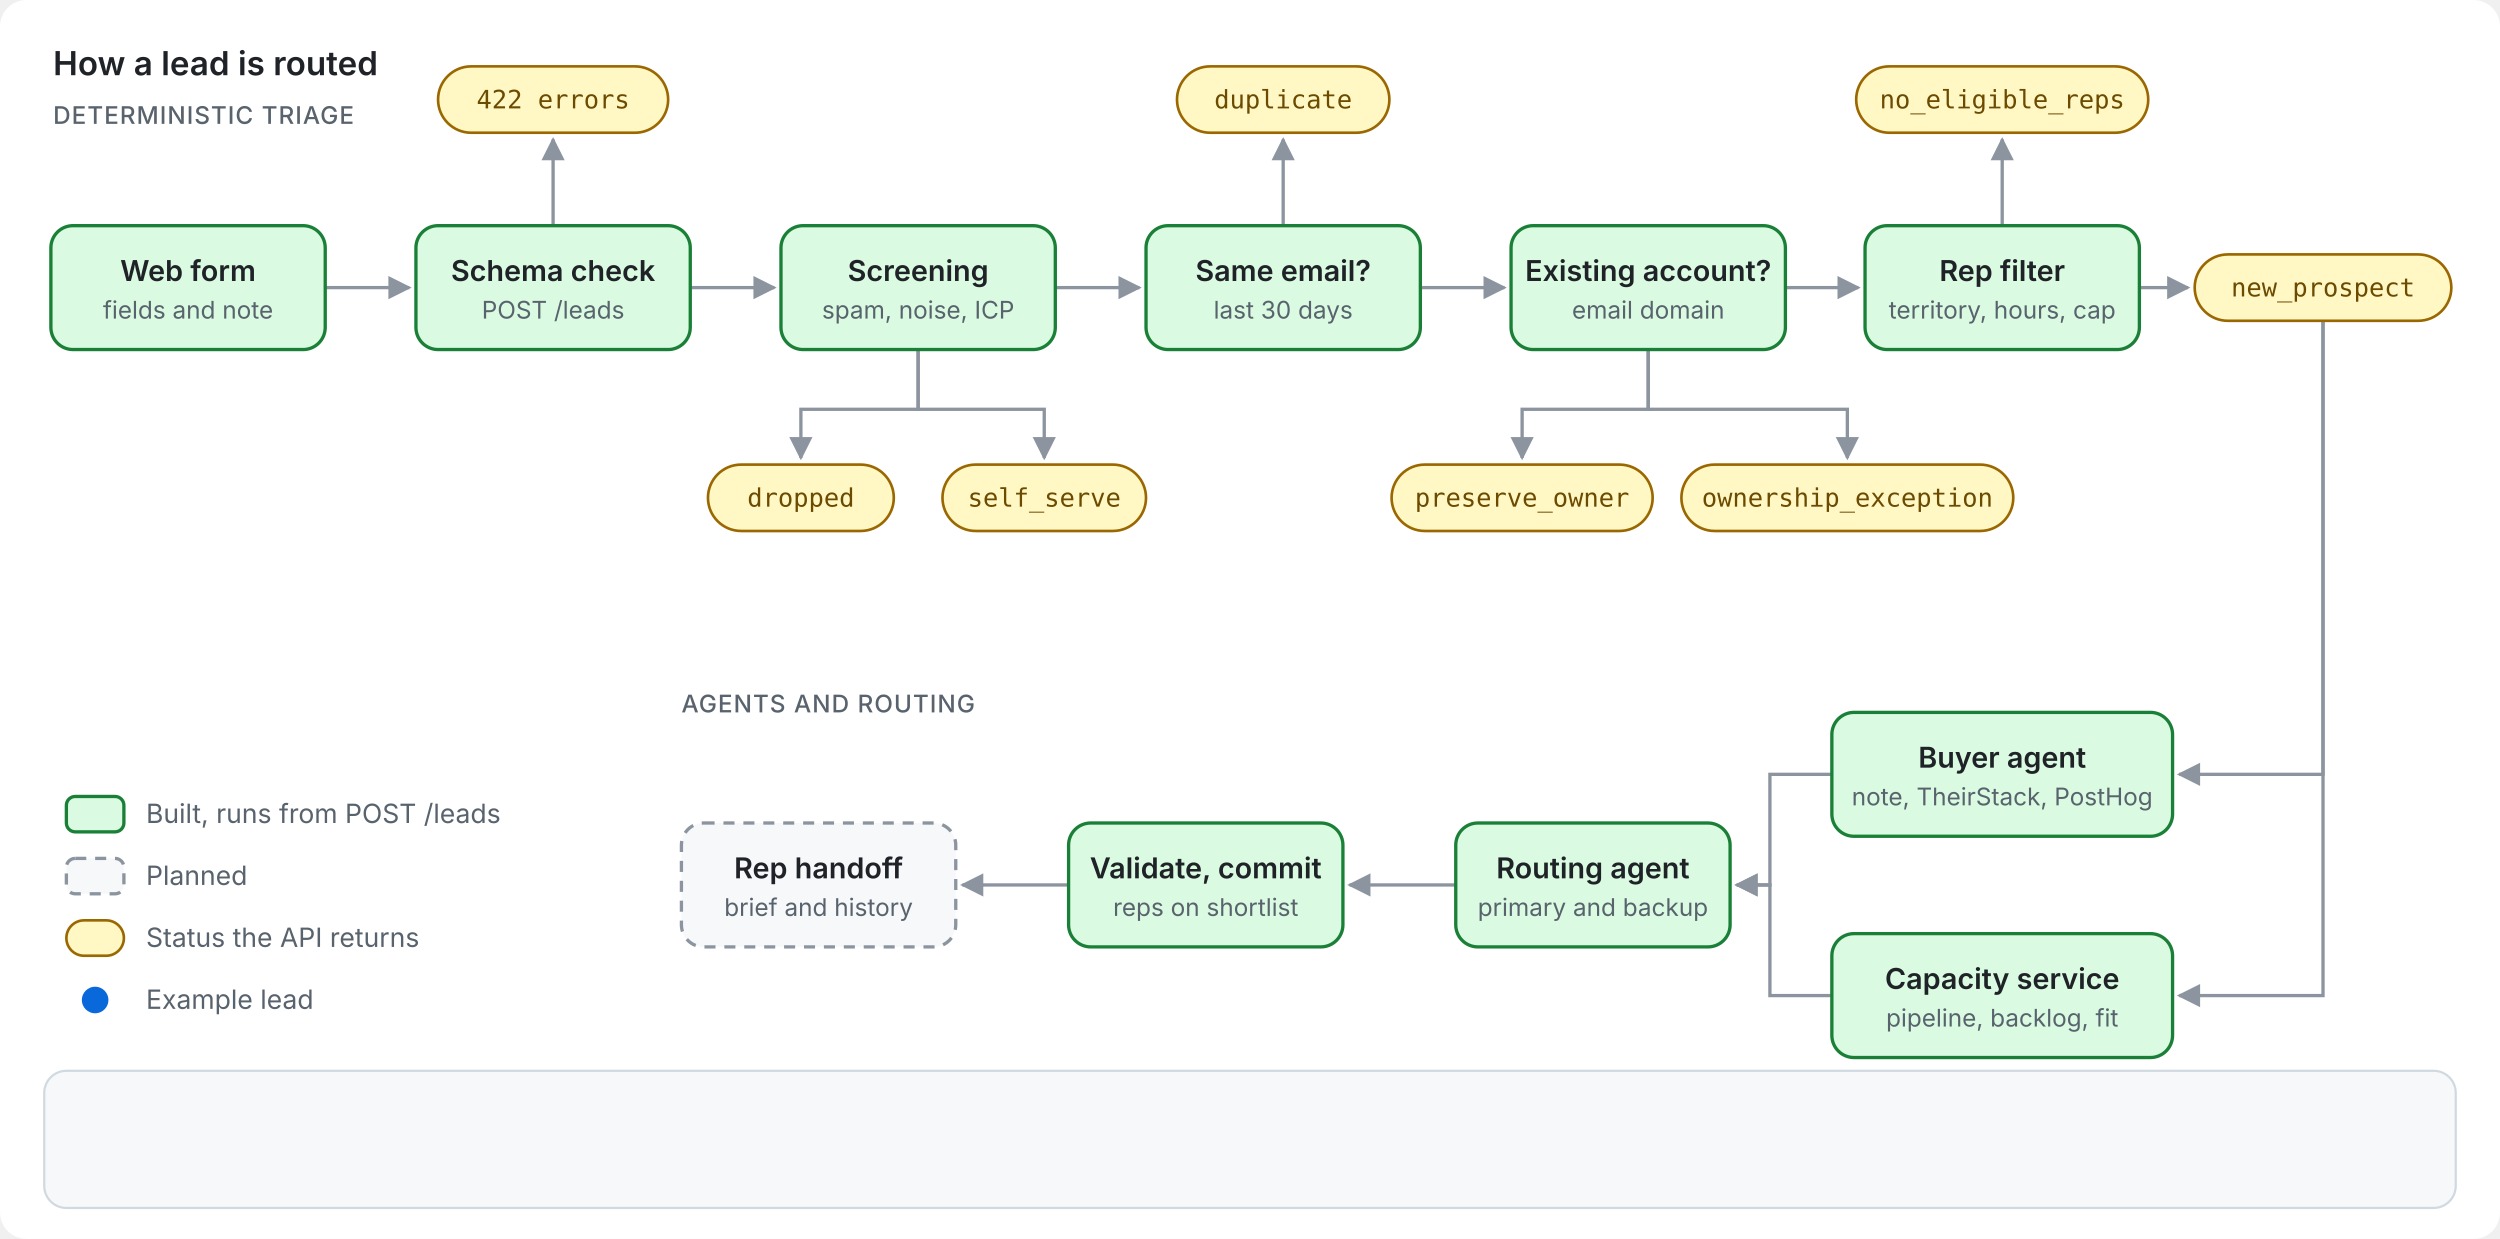
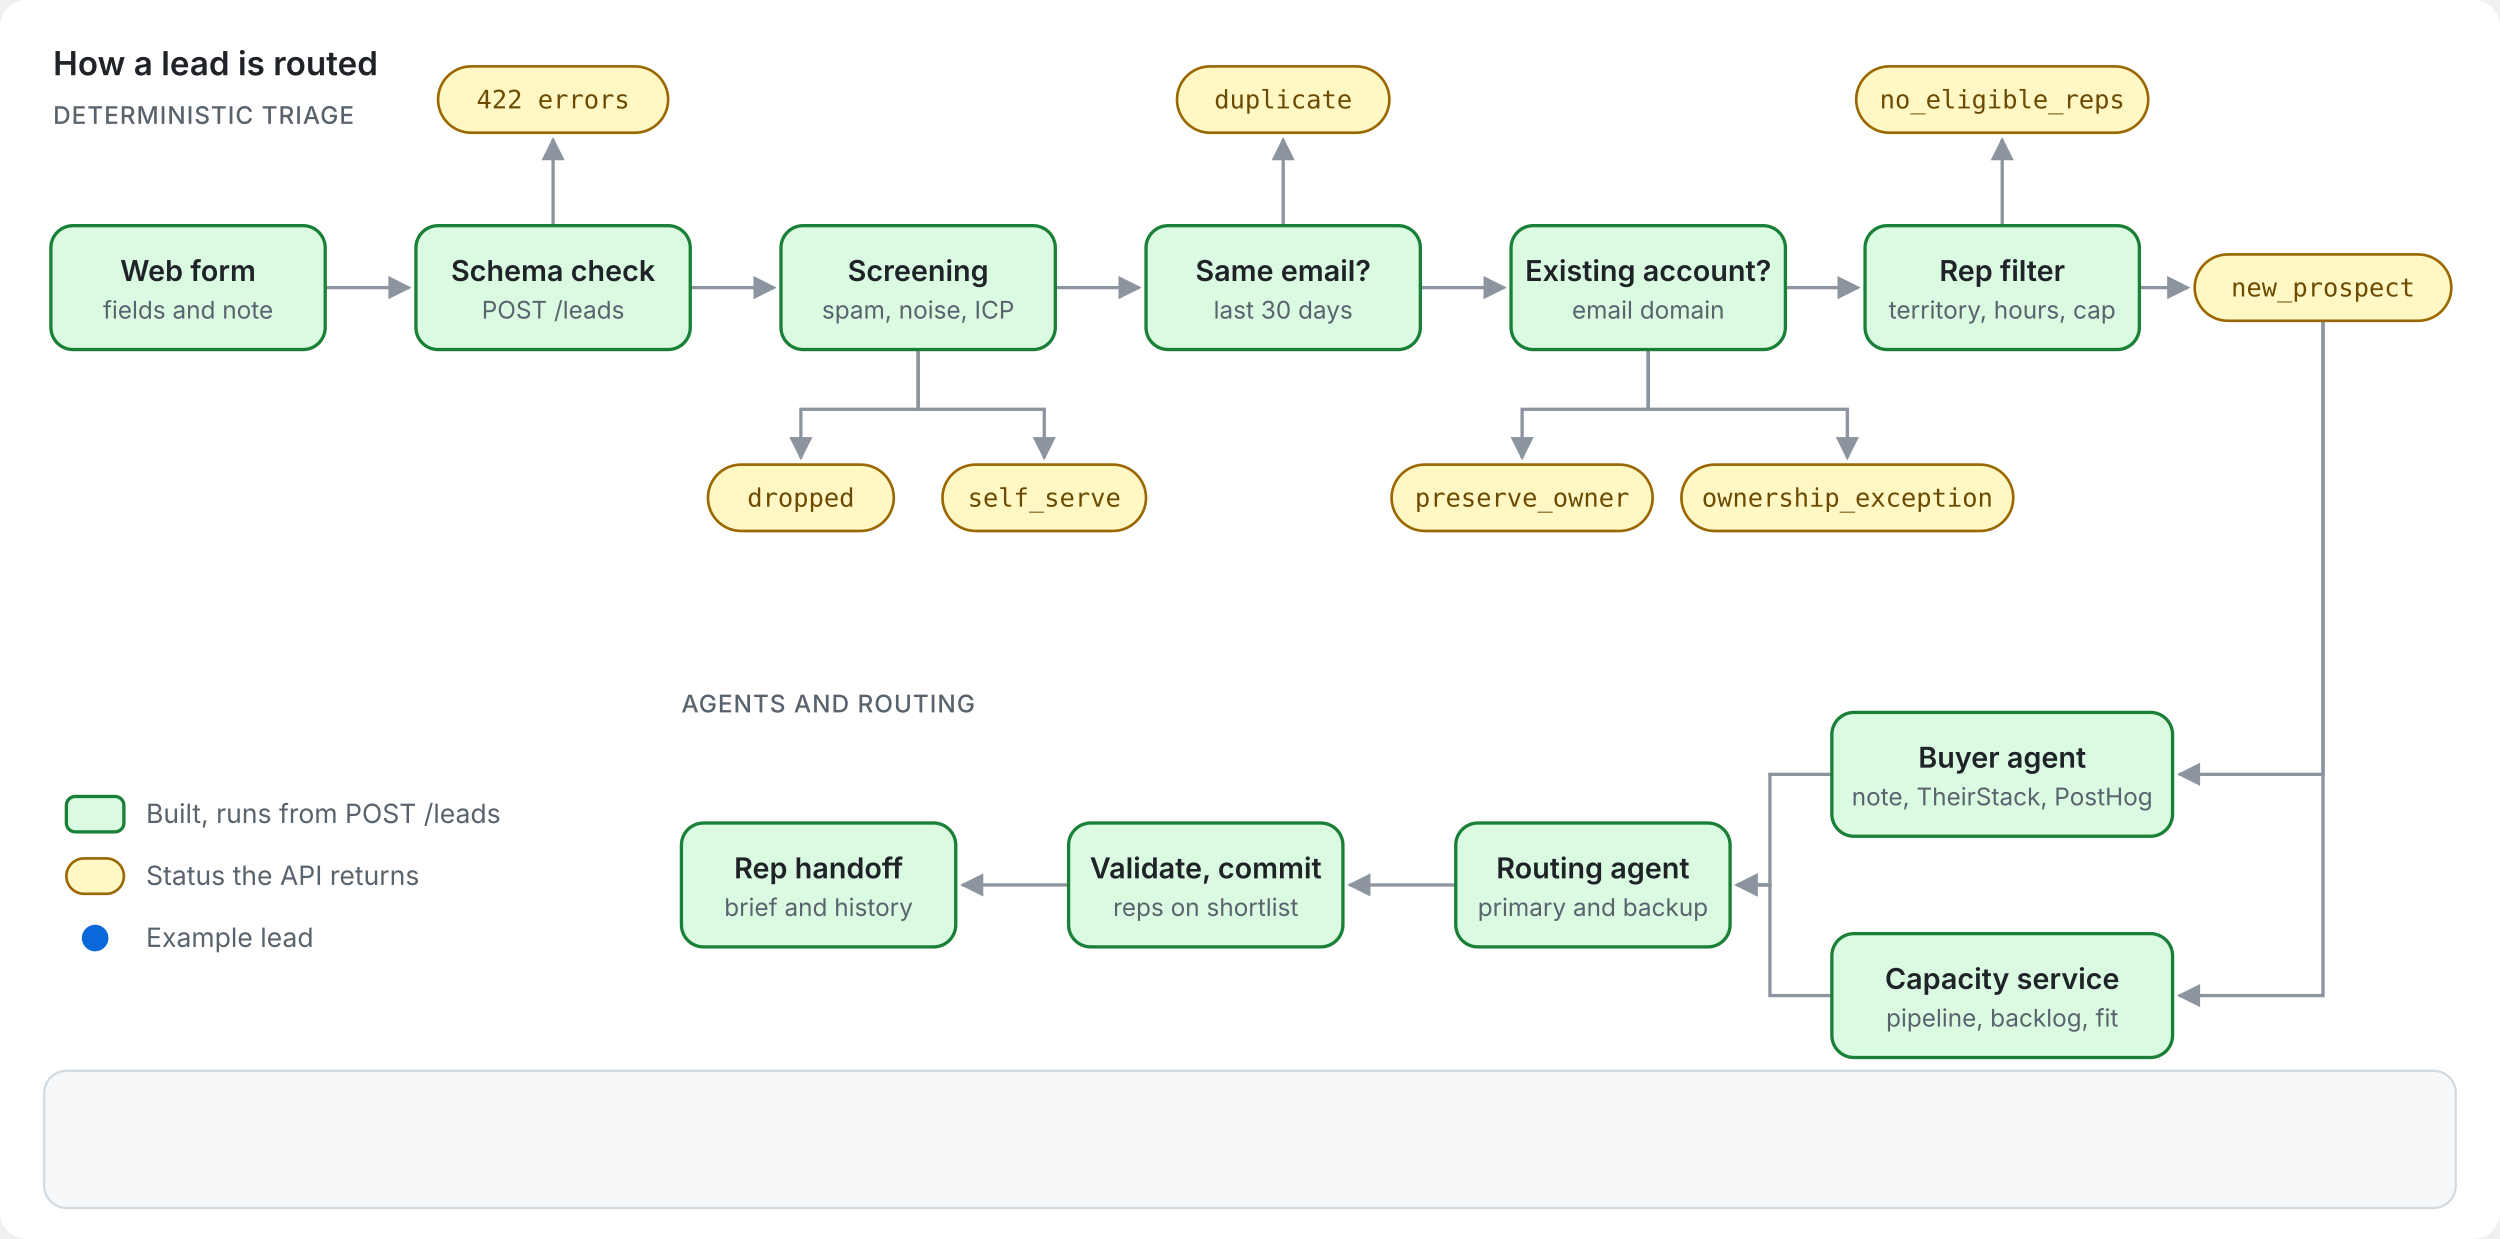
<svg xmlns="http://www.w3.org/2000/svg" viewBox="0 0 1130 560" width="1130" height="560" role="img" aria-labelledby="t d">
  <style>
  .bg { fill: #ffffff; }
  .title { fill: #1f2328; font: 600 15px system-ui, -apple-system, "Segoe UI", sans-serif; }
  .lane { fill: #59636e; font: 500 11px system-ui, -apple-system, "Segoe UI", sans-serif; letter-spacing: .04em; }
  .node { fill: #dafbe1; stroke: #1a7f37; stroke-width: 1.5; }
  .node.planned { fill: #f6f8fa; stroke: #8c959f; stroke-dasharray: 5 4; }
  .ntitle { fill: #1f2328; font: 600 13px system-ui, -apple-system, "Segoe UI", sans-serif; }
  .nsub { fill: #59636e; font: 400 11px system-ui, -apple-system, "Segoe UI", sans-serif; }
  .status { fill: #fff8c5; stroke: #9a6700; stroke-width: 1.2; }
  .stext { fill: #6c4a00; font: 500 11.5px ui-monospace, SFMono-Regular, Menlo, monospace; }
  .edge { fill: none; stroke: #8c959f; stroke-width: 1.5; }
  .arrow { fill: #8c959f; }
  .lit-edge { fill: none; stroke: #0969da; stroke-width: 3.5; stroke-linecap: round; stroke-linejoin: round; }
  .lit-node { fill: none; stroke: #0969da; stroke-width: 2.5; stroke-opacity: .5; }
  .act-node { fill: #0969da; fill-opacity: .14; stroke: #0969da; stroke-width: 3.5; }
  .token { fill: #0969da; stroke: #ffffff; stroke-width: 2; }
  .tlabel { fill: #0969da; font: 600 12px system-ui, -apple-system, "Segoe UI", sans-serif;
            paint-order: stroke; stroke: #ffffff; stroke-width: 4px; stroke-linejoin: round; }
  .cbox { fill: #f6f8fa; stroke: #d1d9e0; }
  .cwho { fill: #0969da; font: 600 14px system-ui, -apple-system, "Segoe UI", sans-serif; }
  .ctext { fill: #1f2328; font: 400 14px system-ui, -apple-system, "Segoe UI", sans-serif; }
  .ltext { fill: #59636e; font: 400 12px system-ui, -apple-system, "Segoe UI", sans-serif; }
  @media (prefers-color-scheme: dark) {
    .bg { fill: #0d1117; }
    .title, .ntitle, .ctext { fill: #e6edf3; }
    .lane, .nsub, .ltext { fill: #9198a1; }
    .node { fill: #0f2e1b; stroke: #3fb950; }
    .node.planned { fill: #151b23; stroke: #656c76; }
    .status { fill: #2e2404; stroke: #bb8009; }
    .stext { fill: #e3b341; }
    .edge { stroke: #3d444d; }
    .arrow { fill: #3d444d; }
    .lit-edge, .lit-node { stroke: #4493f8; }
    .act-node { fill: #4493f8; stroke: #4493f8; fill-opacity: .2; }
    .token { fill: #4493f8; stroke: #0d1117; }
    .tlabel { fill: #4493f8; stroke: #0d1117; }
    .cbox { fill: #151b23; stroke: #3d444d; }
    .cwho { fill: #4493f8; }
  }
</style>
  <defs>
    <marker id="arrow" viewBox="0 0 10 10" refX="9" refY="5" markerWidth="7" markerHeight="7" orient="auto-start-reverse">
      <path class="arrow" d="M0,0 L10,5 L0,10 z" />
    </marker>
  </defs>
  <rect class="bg" width="1130" height="560" rx="12" />
  <text class="title" x="24" y="34">How a lead is routed</text>
  <text class="lane" x="24" y="56">DETERMINISTIC TRIAGE</text>
  <text class="lane" x="308" y="322">AGENTS AND ROUTING</text>
  <path class="edge" marker-end="url(#arrow)" d="M85,130 L185,130" />
  <path class="edge" marker-end="url(#arrow)" d="M250,130 L350,130" />
  <path class="edge" marker-end="url(#arrow)" d="M415,130 L515,130" />
  <path class="edge" marker-end="url(#arrow)" d="M580,130 L680,130" />
  <path class="edge" marker-end="url(#arrow)" d="M745,130 L840,130" />
  <path class="edge" marker-end="url(#arrow)" d="M905,130 L989,130" />
  <path class="edge" marker-end="url(#arrow)" d="M250,130 L250,63" />
  <path class="edge" marker-end="url(#arrow)" d="M415,130 L415,185 L362,185 L362,207" />
  <path class="edge" marker-end="url(#arrow)" d="M415,130 L415,185 L472,185 L472,207" />
  <path class="edge" marker-end="url(#arrow)" d="M580,130 L580,63" />
  <path class="edge" marker-end="url(#arrow)" d="M745,130 L745,185 L688,185 L688,207" />
  <path class="edge" marker-end="url(#arrow)" d="M745,130 L745,185 L835,185 L835,207" />
  <path class="edge" marker-end="url(#arrow)" d="M905,130 L905,63" />
  <path class="edge" marker-end="url(#arrow)" d="M1050,130 L1050,350 L985,350" />
  <path class="edge" marker-end="url(#arrow)" d="M1050,130 L1050,450 L985,450" />
  <path class="edge" marker-end="url(#arrow)" d="M905,350 L800,350 L800,400 L785,400" />
  <path class="edge" marker-end="url(#arrow)" d="M905,450 L800,450 L800,400 L785,400" />
  <path class="edge" marker-end="url(#arrow)" d="M720,400 L610,400" />
  <path class="edge" marker-end="url(#arrow)" d="M545,400 L435,400" />
  <path class="lit-edge" opacity="0" d="M85,130 L250,130">
    <animate attributeName="opacity" dur="125.66s" repeatCount="indefinite" calcMode="discrete" keyTimes="0;0.024;0.347;0.379;0.477;0.509;0.608;0.64;0.799;0.831;0.992" values="0;1;0;1;0;1;0;1;0;1;0" />
  </path>
  <path class="lit-edge" opacity="0" d="M250,130 L415,130">
    <animate attributeName="opacity" dur="125.66s" repeatCount="indefinite" calcMode="discrete" keyTimes="0;0.054;0.347;0.409;0.477;0.539;0.608;0.67;0.799;0.862;0.992" values="0;1;0;1;0;1;0;1;0;1;0" />
  </path>
  <path class="lit-edge" opacity="0" d="M415,130 L580,130">
    <animate attributeName="opacity" dur="125.66s" repeatCount="indefinite" calcMode="discrete" keyTimes="0;0.085;0.347;0.701;0.799;0.892;0.992" values="0;1;0;1;0;1;0" />
  </path>
  <path class="lit-edge" opacity="0" d="M580,130 L745,130">
    <animate attributeName="opacity" dur="125.66s" repeatCount="indefinite" calcMode="discrete" keyTimes="0;0.115;0.347;0.731;0.799;0.922;0.992" values="0;1;0;1;0;1;0" />
  </path>
  <path class="lit-edge" opacity="0" d="M745,130 L905,130">
    <animate attributeName="opacity" dur="125.66s" repeatCount="indefinite" calcMode="discrete" keyTimes="0;0.146;0.347" values="0;1;0" />
  </path>
  <path class="lit-edge" opacity="0" d="M905,130 L1050,130">
    <animate attributeName="opacity" dur="125.66s" repeatCount="indefinite" calcMode="discrete" keyTimes="0;0.176;0.347" values="0;1;0" />
  </path>
  <path class="lit-edge" opacity="0" d="M415,130 L415,185 L362,185 L362,225">
    <animate attributeName="opacity" dur="125.66s" repeatCount="indefinite" calcMode="discrete" keyTimes="0;0.439;0.477" values="0;1;0" />
  </path>
  <path class="lit-edge" opacity="0" d="M415,130 L415,185 L472,185 L472,225">
    <animate attributeName="opacity" dur="125.66s" repeatCount="indefinite" calcMode="discrete" keyTimes="0;0.57;0.608" values="0;1;0" />
  </path>
  <path class="lit-edge" opacity="0" d="M745,130 L745,185 L688,185 L688,225">
    <animate attributeName="opacity" dur="125.66s" repeatCount="indefinite" calcMode="discrete" keyTimes="0;0.761;0.799" values="0;1;0" />
  </path>
  <path class="lit-edge" opacity="0" d="M745,130 L745,185 L835,185 L835,225">
    <animate attributeName="opacity" dur="125.66s" repeatCount="indefinite" calcMode="discrete" keyTimes="0;0.953;0.992" values="0;1;0" />
  </path>
  <path class="lit-edge" opacity="0" d="M1050,130 L1050,350 L905,350">
    <animate attributeName="opacity" dur="125.66s" repeatCount="indefinite" calcMode="discrete" keyTimes="0;0.206;0.347" values="0;1;0" />
  </path>
  <path class="lit-edge" opacity="0" d="M1050,130 L1050,450 L905,450">
    <animate attributeName="opacity" dur="125.66s" repeatCount="indefinite" calcMode="discrete" keyTimes="0;0.206;0.347" values="0;1;0" />
  </path>
  <path class="lit-edge" opacity="0" d="M905,350 L800,350 L800,400 L720,400">
    <animate attributeName="opacity" dur="125.66s" repeatCount="indefinite" calcMode="discrete" keyTimes="0;0.244;0.347" values="0;1;0" />
  </path>
  <path class="lit-edge" opacity="0" d="M905,450 L800,450 L800,400 L720,400">
    <animate attributeName="opacity" dur="125.66s" repeatCount="indefinite" calcMode="discrete" keyTimes="0;0.244;0.347" values="0;1;0" />
  </path>
  <path class="lit-edge" opacity="0" d="M720,400 L545,400">
    <animate attributeName="opacity" dur="125.66s" repeatCount="indefinite" calcMode="discrete" keyTimes="0;0.277;0.347" values="0;1;0" />
  </path>
  <path class="lit-edge" opacity="0" d="M545,400 L370,400">
    <animate attributeName="opacity" dur="125.66s" repeatCount="indefinite" calcMode="discrete" keyTimes="0;0.308;0.347" values="0;1;0" />
  </path>
  <g opacity="0">
    <animate attributeName="opacity" dur="125.66s" repeatCount="indefinite" calcMode="discrete" keyTimes="0;0.347" values="1;0" />
    <animateMotion dur="125.66s" repeatCount="indefinite" calcMode="linear" keyTimes="0;0.024;0.03;0.054;0.061;0.085;0.091;0.115;0.122;0.146;0.152;0.176;0.182;0.206;0.22;0.244;0.253;0.277;0.284;0.308;0.315;0.347;1" keyPoints="0;0;0.086;0.086;0.172;0.172;0.258;0.258;0.345;0.345;0.428;0.428;0.504;0.504;0.695;0.695;0.817;0.817;0.909;0.909;1;1;1" path="M85,130 L250,130 L415,130 L580,130 L745,130 L905,130 L1050,130 L1050,350 L905,350 L800,350 L800,400 L720,400 L545,400 L370,400" />
    <circle class="token" r="8" />
    <text class="tlabel" x="12" y="-12">Elena</text>
  </g>
  <g opacity="0">
    <animate attributeName="opacity" dur="125.66s" repeatCount="indefinite" calcMode="discrete" keyTimes="0;0.206;0.253" values="0;1;0" />
    <animateMotion dur="125.66s" repeatCount="indefinite" calcMode="linear" keyTimes="0;0.206;0.22;0.244;0.253;1" keyPoints="0;0;0.664;0.664;1;1" path="M1050,130 L1050,450 L905,450 L800,450 L800,400 L720,400" />
    <circle class="token" r="8" />
  </g>
  <g opacity="0">
    <animate attributeName="opacity" dur="125.66s" repeatCount="indefinite" calcMode="discrete" keyTimes="0;0.355;0.477" values="0;1;0" />
    <animateMotion dur="125.66s" repeatCount="indefinite" calcMode="linear" keyTimes="0;0.355;0.379;0.385;0.409;0.416;0.439;0.445;0.477;1" keyPoints="0;0;0;0.345;0.345;0.69;0.69;1;1;1" path="M85,130 L250,130 L415,130 L415,185 L362,185 L362,225" />
    <circle class="token" r="8" />
    <text class="tlabel" x="12" y="-12">Test Bot</text>
  </g>
  <g opacity="0">
    <animate attributeName="opacity" dur="125.66s" repeatCount="indefinite" calcMode="discrete" keyTimes="0;0.485;0.608" values="0;1;0" />
    <animateMotion dur="125.66s" repeatCount="indefinite" calcMode="linear" keyTimes="0;0.485;0.509;0.516;0.539;0.546;0.57;0.576;0.608;1" keyPoints="0;0;0;0.342;0.342;0.685;0.685;1;1;1" path="M85,130 L250,130 L415,130 L415,185 L472,185 L472,225" />
    <circle class="token" r="8" />
    <text class="tlabel" x="12" y="-12">Alex</text>
  </g>
  <g opacity="0">
    <animate attributeName="opacity" dur="125.66s" repeatCount="indefinite" calcMode="discrete" keyTimes="0;0.616;0.799" values="0;1;0" />
    <animateMotion dur="125.66s" repeatCount="indefinite" calcMode="linear" keyTimes="0;0.616;0.64;0.646;0.67;0.677;0.701;0.707;0.731;0.738;0.761;0.767;0.799;1" keyPoints="0;0;0;0.203;0.203;0.406;0.406;0.61;0.61;0.813;0.813;1;1;1" path="M85,130 L250,130 L415,130 L580,130 L745,130 L745,185 L688,185 L688,225" />
    <circle class="token" r="8" />
    <text class="tlabel" x="12" y="-12">Priya</text>
  </g>
  <g opacity="0">
    <animate attributeName="opacity" dur="125.66s" repeatCount="indefinite" calcMode="discrete" keyTimes="0;0.807;0.992" values="0;1;0" />
    <animateMotion dur="125.66s" repeatCount="indefinite" calcMode="linear" keyTimes="0;0.807;0.831;0.838;0.862;0.868;0.892;0.899;0.922;0.929;0.953;0.96;0.992;1" keyPoints="0;0;0;0.195;0.195;0.391;0.391;0.586;0.586;0.781;0.781;1;1;1" path="M85,130 L250,130 L415,130 L580,130 L745,130 L745,185 L835,185 L835,225" />
    <circle class="token" r="8" />
    <text class="tlabel" x="12" y="-12">Sam</text>
  </g>
  <rect class="node" x="23" y="102" width="124" height="56" rx="10" />
  <text class="ntitle" x="85" y="127" text-anchor="middle">Web form</text>
  <text class="nsub" x="85" y="144" text-anchor="middle">fields and note</text>
  <rect class="node" x="188" y="102" width="124" height="56" rx="10" />
  <text class="ntitle" x="250" y="127" text-anchor="middle">Schema check</text>
  <text class="nsub" x="250" y="144" text-anchor="middle">POST /leads</text>
  <rect class="node" x="353" y="102" width="124" height="56" rx="10" />
  <text class="ntitle" x="415" y="127" text-anchor="middle">Screening</text>
  <text class="nsub" x="415" y="144" text-anchor="middle">spam, noise, ICP</text>
  <rect class="node" x="518" y="102" width="124" height="56" rx="10" />
  <text class="ntitle" x="580" y="127" text-anchor="middle">Same email?</text>
  <text class="nsub" x="580" y="144" text-anchor="middle">last 30 days</text>
  <rect class="node" x="683" y="102" width="124" height="56" rx="10" />
  <text class="ntitle" x="745" y="127" text-anchor="middle">Existing account?</text>
  <text class="nsub" x="745" y="144" text-anchor="middle">email domain</text>
  <rect class="node" x="843" y="102" width="124" height="56" rx="10" />
  <text class="ntitle" x="905" y="127" text-anchor="middle">Rep filter</text>
  <text class="nsub" x="905" y="144" text-anchor="middle">territory, hours, cap</text>
  <rect class="node" x="828" y="322" width="154" height="56" rx="10" />
  <text class="ntitle" x="905" y="347" text-anchor="middle">Buyer agent</text>
  <text class="nsub" x="905" y="364" text-anchor="middle">note, TheirStack, PostHog</text>
  <rect class="node" x="828" y="422" width="154" height="56" rx="10" />
  <text class="ntitle" x="905" y="447" text-anchor="middle">Capacity service</text>
  <text class="nsub" x="905" y="464" text-anchor="middle">pipeline, backlog, fit</text>
  <rect class="node" x="658" y="372" width="124" height="56" rx="10" />
  <text class="ntitle" x="720" y="397" text-anchor="middle">Routing agent</text>
  <text class="nsub" x="720" y="414" text-anchor="middle">primary and backup</text>
  <rect class="node" x="483" y="372" width="124" height="56" rx="10" />
  <text class="ntitle" x="545" y="397" text-anchor="middle">Validate, commit</text>
  <text class="nsub" x="545" y="414" text-anchor="middle">reps on shortlist</text>
-   <rect class="node planned" x="308" y="372" width="124" height="56" rx="10" />
+   <rect class="node" x="308" y="372" width="124" height="56" rx="10" />
  <text class="ntitle" x="370" y="397" text-anchor="middle">Rep handoff</text>
  <text class="nsub" x="370" y="414" text-anchor="middle">brief and history</text>
  <rect class="status" x="198" y="30" width="104" height="30" rx="15" />
  <text class="stext" x="250" y="49" text-anchor="middle">422 errors</text>
  <rect class="status" x="320" y="210" width="84" height="30" rx="15" />
  <text class="stext" x="362" y="229" text-anchor="middle">dropped</text>
  <rect class="status" x="426" y="210" width="92" height="30" rx="15" />
  <text class="stext" x="472" y="229" text-anchor="middle">self_serve</text>
  <rect class="status" x="532" y="30" width="96" height="30" rx="15" />
  <text class="stext" x="580" y="49" text-anchor="middle">duplicate</text>
  <rect class="status" x="629" y="210" width="118" height="30" rx="15" />
  <text class="stext" x="688" y="229" text-anchor="middle">preserve_owner</text>
  <rect class="status" x="760" y="210" width="150" height="30" rx="15" />
  <text class="stext" x="835" y="229" text-anchor="middle">ownership_exception</text>
  <rect class="status" x="839" y="30" width="132" height="30" rx="15" />
  <text class="stext" x="905" y="49" text-anchor="middle">no_eligible_reps</text>
  <rect class="status" x="992" y="115" width="116" height="30" rx="15" />
  <text class="stext" x="1050" y="134" text-anchor="middle">new_prospect</text>
  <rect class="lit-node" opacity="0" x="20" y="99" width="130" height="62" rx="13">
    <animate attributeName="opacity" dur="125.66s" repeatCount="indefinite" calcMode="discrete" keyTimes="0;0.347;0.355;0.477;0.485;0.608;0.616;0.799;0.807;0.992" values="1;0;1;0;1;0;1;0;1;0" />
  </rect>
  <rect class="lit-node" opacity="0" x="185" y="99" width="130" height="62" rx="13">
    <animate attributeName="opacity" dur="125.66s" repeatCount="indefinite" calcMode="discrete" keyTimes="0;0.03;0.347;0.385;0.477;0.516;0.608;0.646;0.799;0.838;0.992" values="0;1;0;1;0;1;0;1;0;1;0" />
  </rect>
  <rect class="lit-node" opacity="0" x="350" y="99" width="130" height="62" rx="13">
    <animate attributeName="opacity" dur="125.66s" repeatCount="indefinite" calcMode="discrete" keyTimes="0;0.061;0.347;0.416;0.477;0.546;0.608;0.677;0.799;0.868;0.992" values="0;1;0;1;0;1;0;1;0;1;0" />
  </rect>
  <rect class="lit-node" opacity="0" x="515" y="99" width="130" height="62" rx="13">
    <animate attributeName="opacity" dur="125.66s" repeatCount="indefinite" calcMode="discrete" keyTimes="0;0.091;0.347;0.707;0.799;0.899;0.992" values="0;1;0;1;0;1;0" />
  </rect>
  <rect class="lit-node" opacity="0" x="680" y="99" width="130" height="62" rx="13">
    <animate attributeName="opacity" dur="125.66s" repeatCount="indefinite" calcMode="discrete" keyTimes="0;0.122;0.347;0.738;0.799;0.929;0.992" values="0;1;0;1;0;1;0" />
  </rect>
  <rect class="lit-node" opacity="0" x="840" y="99" width="130" height="62" rx="13">
    <animate attributeName="opacity" dur="125.66s" repeatCount="indefinite" calcMode="discrete" keyTimes="0;0.152;0.347" values="0;1;0" />
  </rect>
  <rect class="lit-node" opacity="0" x="825" y="319" width="160" height="62" rx="13">
    <animate attributeName="opacity" dur="125.66s" repeatCount="indefinite" calcMode="discrete" keyTimes="0;0.22;0.347" values="0;1;0" />
  </rect>
  <rect class="lit-node" opacity="0" x="825" y="419" width="160" height="62" rx="13">
    <animate attributeName="opacity" dur="125.66s" repeatCount="indefinite" calcMode="discrete" keyTimes="0;0.22;0.347" values="0;1;0" />
  </rect>
  <rect class="lit-node" opacity="0" x="655" y="369" width="130" height="62" rx="13">
    <animate attributeName="opacity" dur="125.66s" repeatCount="indefinite" calcMode="discrete" keyTimes="0;0.253;0.347" values="0;1;0" />
  </rect>
  <rect class="lit-node" opacity="0" x="480" y="369" width="130" height="62" rx="13">
    <animate attributeName="opacity" dur="125.66s" repeatCount="indefinite" calcMode="discrete" keyTimes="0;0.284;0.347" values="0;1;0" />
  </rect>
  <rect class="lit-node" opacity="0" x="305" y="369" width="130" height="62" rx="13">
    <animate attributeName="opacity" dur="125.66s" repeatCount="indefinite" calcMode="discrete" keyTimes="0;0.315;0.347" values="0;1;0" />
  </rect>
  <rect class="lit-node" opacity="0" x="317" y="207" width="90" height="36" rx="18">
    <animate attributeName="opacity" dur="125.66s" repeatCount="indefinite" calcMode="discrete" keyTimes="0;0.445;0.477" values="0;1;0" />
  </rect>
  <rect class="lit-node" opacity="0" x="423" y="207" width="98" height="36" rx="18">
    <animate attributeName="opacity" dur="125.66s" repeatCount="indefinite" calcMode="discrete" keyTimes="0;0.576;0.608" values="0;1;0" />
  </rect>
  <rect class="lit-node" opacity="0" x="626" y="207" width="124" height="36" rx="18">
    <animate attributeName="opacity" dur="125.66s" repeatCount="indefinite" calcMode="discrete" keyTimes="0;0.767;0.799" values="0;1;0" />
  </rect>
  <rect class="lit-node" opacity="0" x="757" y="207" width="156" height="36" rx="18">
    <animate attributeName="opacity" dur="125.66s" repeatCount="indefinite" calcMode="discrete" keyTimes="0;0.96;0.992" values="0;1;0" />
  </rect>
  <rect class="lit-node" opacity="0" x="989" y="112" width="122" height="36" rx="18">
    <animate attributeName="opacity" dur="125.66s" repeatCount="indefinite" calcMode="discrete" keyTimes="0;0.182;0.347" values="0;1;0" />
  </rect>
  <rect class="act-node" opacity="0" x="20" y="99" width="130" height="62" rx="13">
    <animate attributeName="opacity" dur="125.66s" repeatCount="indefinite" calcMode="discrete" keyTimes="0;0.024;0.355;0.379;0.485;0.509;0.616;0.64;0.807;0.831" values="1;0;1;0;1;0;1;0;1;0" />
  </rect>
  <rect class="act-node" opacity="0" x="185" y="99" width="130" height="62" rx="13">
    <animate attributeName="opacity" dur="125.66s" repeatCount="indefinite" calcMode="discrete" keyTimes="0;0.03;0.054;0.385;0.409;0.516;0.539;0.646;0.67;0.838;0.862" values="0;1;0;1;0;1;0;1;0;1;0" />
  </rect>
  <rect class="act-node" opacity="0" x="350" y="99" width="130" height="62" rx="13">
    <animate attributeName="opacity" dur="125.66s" repeatCount="indefinite" calcMode="discrete" keyTimes="0;0.061;0.085;0.416;0.439;0.546;0.57;0.677;0.701;0.868;0.892" values="0;1;0;1;0;1;0;1;0;1;0" />
  </rect>
  <rect class="act-node" opacity="0" x="515" y="99" width="130" height="62" rx="13">
    <animate attributeName="opacity" dur="125.66s" repeatCount="indefinite" calcMode="discrete" keyTimes="0;0.091;0.115;0.707;0.731;0.899;0.922" values="0;1;0;1;0;1;0" />
  </rect>
  <rect class="act-node" opacity="0" x="680" y="99" width="130" height="62" rx="13">
    <animate attributeName="opacity" dur="125.66s" repeatCount="indefinite" calcMode="discrete" keyTimes="0;0.122;0.146;0.738;0.761;0.929;0.953" values="0;1;0;1;0;1;0" />
  </rect>
  <rect class="act-node" opacity="0" x="840" y="99" width="130" height="62" rx="13">
    <animate attributeName="opacity" dur="125.66s" repeatCount="indefinite" calcMode="discrete" keyTimes="0;0.152;0.176" values="0;1;0" />
  </rect>
  <rect class="act-node" opacity="0" x="825" y="319" width="160" height="62" rx="13">
    <animate attributeName="opacity" dur="125.66s" repeatCount="indefinite" calcMode="discrete" keyTimes="0;0.22;0.244" values="0;1;0" />
  </rect>
  <rect class="act-node" opacity="0" x="825" y="419" width="160" height="62" rx="13">
    <animate attributeName="opacity" dur="125.66s" repeatCount="indefinite" calcMode="discrete" keyTimes="0;0.22;0.244" values="0;1;0" />
  </rect>
  <rect class="act-node" opacity="0" x="655" y="369" width="130" height="62" rx="13">
    <animate attributeName="opacity" dur="125.66s" repeatCount="indefinite" calcMode="discrete" keyTimes="0;0.253;0.277" values="0;1;0" />
  </rect>
  <rect class="act-node" opacity="0" x="480" y="369" width="130" height="62" rx="13">
    <animate attributeName="opacity" dur="125.66s" repeatCount="indefinite" calcMode="discrete" keyTimes="0;0.284;0.308" values="0;1;0" />
  </rect>
  <rect class="act-node" opacity="0" x="305" y="369" width="130" height="62" rx="13">
    <animate attributeName="opacity" dur="125.66s" repeatCount="indefinite" calcMode="discrete" keyTimes="0;0.315;0.347" values="0;1;0" />
  </rect>
  <rect class="act-node" opacity="0" x="317" y="207" width="90" height="36" rx="18">
    <animate attributeName="opacity" dur="125.66s" repeatCount="indefinite" calcMode="discrete" keyTimes="0;0.445;0.477" values="0;1;0" />
  </rect>
  <rect class="act-node" opacity="0" x="423" y="207" width="98" height="36" rx="18">
    <animate attributeName="opacity" dur="125.66s" repeatCount="indefinite" calcMode="discrete" keyTimes="0;0.576;0.608" values="0;1;0" />
  </rect>
  <rect class="act-node" opacity="0" x="626" y="207" width="124" height="36" rx="18">
    <animate attributeName="opacity" dur="125.66s" repeatCount="indefinite" calcMode="discrete" keyTimes="0;0.767;0.799" values="0;1;0" />
  </rect>
  <rect class="act-node" opacity="0" x="757" y="207" width="156" height="36" rx="18">
    <animate attributeName="opacity" dur="125.66s" repeatCount="indefinite" calcMode="discrete" keyTimes="0;0.96;0.992" values="0;1;0" />
  </rect>
  <rect class="act-node" opacity="0" x="989" y="112" width="122" height="36" rx="18">
    <animate attributeName="opacity" dur="125.66s" repeatCount="indefinite" calcMode="discrete" keyTimes="0;0.182;0.206" values="0;1;0" />
  </rect>
  <rect class="node" x="30" y="360" width="26" height="16" rx="4" />
  <text class="ltext" x="66" y="372">Built, runs from POST /leads</text>
-   <rect class="node planned" x="30" y="388" width="26" height="16" rx="4" />
-   <text class="ltext" x="66" y="400">Planned</text>
-   <rect class="status" x="30" y="416" width="26" height="16" rx="8" />
-   <text class="ltext" x="66" y="428">Status the API returns</text>
-   <circle class="token" cx="43" cy="452" r="7" />
-   <text class="ltext" x="66" y="456">Example lead</text>
+   <rect class="status" x="30" y="388" width="26" height="16" rx="8" />
+   <text class="ltext" x="66" y="400">Status the API returns</text>
+   <circle class="token" cx="43" cy="424" r="7" />
+   <text class="ltext" x="66" y="428">Example lead</text>
  <rect class="cbox" x="20" y="484" width="1090" height="62" rx="10" />
  <text class="cwho" x="40" y="508" opacity="0">Elena Rostova, FinPay (Spain)<animate attributeName="opacity" dur="125.66s" repeatCount="indefinite" calcMode="discrete" keyTimes="0;0.347" values="1;0" />
  </text>
  <text class="ctext" x="40" y="531" opacity="0">Submits the form: Intercom contract ends in 2 weeks, needs 40 seats before Q1<animate attributeName="opacity" dur="125.66s" repeatCount="indefinite" calcMode="discrete" keyTimes="0;0.03" values="1;0" />
  </text>
  <text class="ctext" x="40" y="531" opacity="0">Schema valid: required fields, work email, phone, company size<animate attributeName="opacity" dur="125.66s" repeatCount="indefinite" calcMode="discrete" keyTimes="0;0.03;0.061" values="0;1;0" />
  </text>
  <text class="ctext" x="40" y="531" opacity="0">Passes screening: not a test, competitor, or non-ICP submission<animate attributeName="opacity" dur="125.66s" repeatCount="indefinite" calcMode="discrete" keyTimes="0;0.061;0.091" values="0;1;0" />
  </text>
  <text class="ctext" x="40" y="531" opacity="0">No earlier submission from elena@finpay.es<animate attributeName="opacity" dur="125.66s" repeatCount="indefinite" calcMode="discrete" keyTimes="0;0.091;0.122" values="0;1;0" />
  </text>
  <text class="ctext" x="40" y="531" opacity="0">No existing account for finpay.es, so this is a new prospect<animate attributeName="opacity" dur="125.66s" repeatCount="indefinite" calcMode="discrete" keyTimes="0;0.122;0.152" values="0;1;0" />
  </text>
  <text class="ctext" x="40" y="531" opacity="0">5 eligible reps in EMEA-Southern: Mid-Market, Spanish, active, under cap, in hours<animate attributeName="opacity" dur="125.66s" repeatCount="indefinite" calcMode="discrete" keyTimes="0;0.152;0.182" values="0;1;0" />
  </text>
  <text class="ctext" x="40" y="531" opacity="0">The shortlist goes to the buyer agent and the capacity service at once<animate attributeName="opacity" dur="125.66s" repeatCount="indefinite" calcMode="discrete" keyTimes="0;0.182;0.22" values="0;1;0" />
  </text>
  <text class="ctext" x="40" y="531" opacity="0">In parallel: intent 98, High (workbook: 95); capacity rates rep_003 High bandwidth, strong vs Intercom<animate attributeName="opacity" dur="125.66s" repeatCount="indefinite" calcMode="discrete" keyTimes="0;0.22;0.253" values="0;1;0" />
  </text>
  <text class="ctext" x="40" y="531" opacity="0">The routing agent proposes rep_003, backup rep_027: High bandwidth, FinTech, strong vs Intercom<animate attributeName="opacity" dur="125.66s" repeatCount="indefinite" calcMode="discrete" keyTimes="0;0.253;0.284" values="0;1;0" />
  </text>
  <text class="ctext" x="40" y="531" opacity="0">Commit re-checks the shortlist and rep_003's daily cap under a lock, then assigns the lead<animate attributeName="opacity" dur="125.66s" repeatCount="indefinite" calcMode="discrete" keyTimes="0;0.284;0.315" values="0;1;0" />
  </text>
-   <text class="ctext" x="40" y="531" opacity="0">The rep gets the buyer brief, and the decision is saved<animate attributeName="opacity" dur="125.66s" repeatCount="indefinite" calcMode="discrete" keyTimes="0;0.315;0.347" values="0;1;0" />
+   <text class="ctext" x="40" y="531" opacity="0">rep_003 gets the brief in the outbox; if still New after 10 minutes, it moves to rep_027<animate attributeName="opacity" dur="125.66s" repeatCount="indefinite" calcMode="discrete" keyTimes="0;0.315;0.347" values="0;1;0" />
  </text>
  <text class="cwho" x="40" y="508" opacity="0">Test Bot, qa-automation-bot@test-domain-internal.org<animate attributeName="opacity" dur="125.66s" repeatCount="indefinite" calcMode="discrete" keyTimes="0;0.355;0.477" values="0;1;0" />
  </text>
  <text class="ctext" x="40" y="531" opacity="0">An automated staging test submits the form<animate attributeName="opacity" dur="125.66s" repeatCount="indefinite" calcMode="discrete" keyTimes="0;0.355;0.385" values="0;1;0" />
  </text>
  <text class="ctext" x="40" y="531" opacity="0">Schema valid<animate attributeName="opacity" dur="125.66s" repeatCount="indefinite" calcMode="discrete" keyTimes="0;0.385;0.416" values="0;1;0" />
  </text>
  <text class="ctext" x="40" y="531" opacity="0">Screening finds a test or bot address<animate attributeName="opacity" dur="125.66s" repeatCount="indefinite" calcMode="discrete" keyTimes="0;0.416;0.445" values="0;1;0" />
  </text>
  <text class="ctext" x="40" y="531" opacity="0">Dropped before any agent or rep sees it<animate attributeName="opacity" dur="125.66s" repeatCount="indefinite" calcMode="discrete" keyTimes="0;0.445;0.477" values="0;1;0" />
  </text>
  <text class="cwho" x="40" y="508" opacity="0">Alex Student, gmail.com, 1-15 people<animate attributeName="opacity" dur="125.66s" repeatCount="indefinite" calcMode="discrete" keyTimes="0;0.485;0.608" values="0;1;0" />
  </text>
  <text class="ctext" x="40" y="531" opacity="0">Asks about a chat widget for a college side project<animate attributeName="opacity" dur="125.66s" repeatCount="indefinite" calcMode="discrete" keyTimes="0;0.485;0.516" values="0;1;0" />
  </text>
  <text class="ctext" x="40" y="531" opacity="0">Schema valid<animate attributeName="opacity" dur="125.66s" repeatCount="indefinite" calcMode="discrete" keyTimes="0;0.516;0.546" values="0;1;0" />
  </text>
  <text class="ctext" x="40" y="531" opacity="0">Screening: company size 1-15 is below the sales-assisted segment<animate attributeName="opacity" dur="125.66s" repeatCount="indefinite" calcMode="discrete" keyTimes="0;0.546;0.576" values="0;1;0" />
  </text>
  <text class="ctext" x="40" y="531" opacity="0">Sent to self-serve<animate attributeName="opacity" dur="125.66s" repeatCount="indefinite" calcMode="discrete" keyTimes="0;0.576;0.608" values="0;1;0" />
  </text>
  <text class="cwho" x="40" y="508" opacity="0">Priya Shah, HarborPay (mock account)<animate attributeName="opacity" dur="125.66s" repeatCount="indefinite" calcMode="discrete" keyTimes="0;0.616;0.799" values="0;1;0" />
  </text>
  <text class="ctext" x="40" y="531" opacity="0">Asks to buy more licenses<animate attributeName="opacity" dur="125.66s" repeatCount="indefinite" calcMode="discrete" keyTimes="0;0.616;0.646" values="0;1;0" />
  </text>
  <text class="ctext" x="40" y="531" opacity="0">Schema valid<animate attributeName="opacity" dur="125.66s" repeatCount="indefinite" calcMode="discrete" keyTimes="0;0.646;0.677" values="0;1;0" />
  </text>
  <text class="ctext" x="40" y="531" opacity="0">Passes screening<animate attributeName="opacity" dur="125.66s" repeatCount="indefinite" calcMode="discrete" keyTimes="0;0.677;0.707" values="0;1;0" />
  </text>
  <text class="ctext" x="40" y="531" opacity="0">No earlier submission from this email<animate attributeName="opacity" dur="125.66s" repeatCount="indefinite" calcMode="discrete" keyTimes="0;0.707;0.738" values="0;1;0" />
  </text>
  <text class="ctext" x="40" y="531" opacity="0">harborpay.com is an existing customer owned by Mark Rivera (rep_002)<animate attributeName="opacity" dur="125.66s" repeatCount="indefinite" calcMode="discrete" keyTimes="0;0.738;0.767" values="0;1;0" />
  </text>
  <text class="ctext" x="40" y="531" opacity="0">Owner kept and a handoff brief generated, with no agent calls<animate attributeName="opacity" dur="125.66s" repeatCount="indefinite" calcMode="discrete" keyTimes="0;0.767;0.799" values="0;1;0" />
  </text>
  <text class="cwho" x="40" y="508" opacity="0">Sam Lee, Atlas Group (mock account)<animate attributeName="opacity" dur="125.66s" repeatCount="indefinite" calcMode="discrete" keyTimes="0;0.807;0.992" values="0;1;0" />
  </text>
  <text class="ctext" x="40" y="531" opacity="0">Asks about an enterprise compliance plan<animate attributeName="opacity" dur="125.66s" repeatCount="indefinite" calcMode="discrete" keyTimes="0;0.807;0.838" values="0;1;0" />
  </text>
  <text class="ctext" x="40" y="531" opacity="0">Schema valid<animate attributeName="opacity" dur="125.66s" repeatCount="indefinite" calcMode="discrete" keyTimes="0;0.838;0.868" values="0;1;0" />
  </text>
  <text class="ctext" x="40" y="531" opacity="0">Passes screening<animate attributeName="opacity" dur="125.66s" repeatCount="indefinite" calcMode="discrete" keyTimes="0;0.868;0.899" values="0;1;0" />
  </text>
  <text class="ctext" x="40" y="531" opacity="0">No earlier submission from this email<animate attributeName="opacity" dur="125.66s" repeatCount="indefinite" calcMode="discrete" keyTimes="0;0.899;0.929" values="0;1;0" />
  </text>
  <text class="ctext" x="40" y="531" opacity="0">atlasgroup.com has two accounts with different owners: rep_009 and rep_038<animate attributeName="opacity" dur="125.66s" repeatCount="indefinite" calcMode="discrete" keyTimes="0;0.929;0.96" values="0;1;0" />
  </text>
  <text class="ctext" x="40" y="531" opacity="0">Sent to RevOps as an ownership exception, listing both owners<animate attributeName="opacity" dur="125.66s" repeatCount="indefinite" calcMode="discrete" keyTimes="0;0.96;0.992" values="0;1;0" />
  </text>
</svg>
